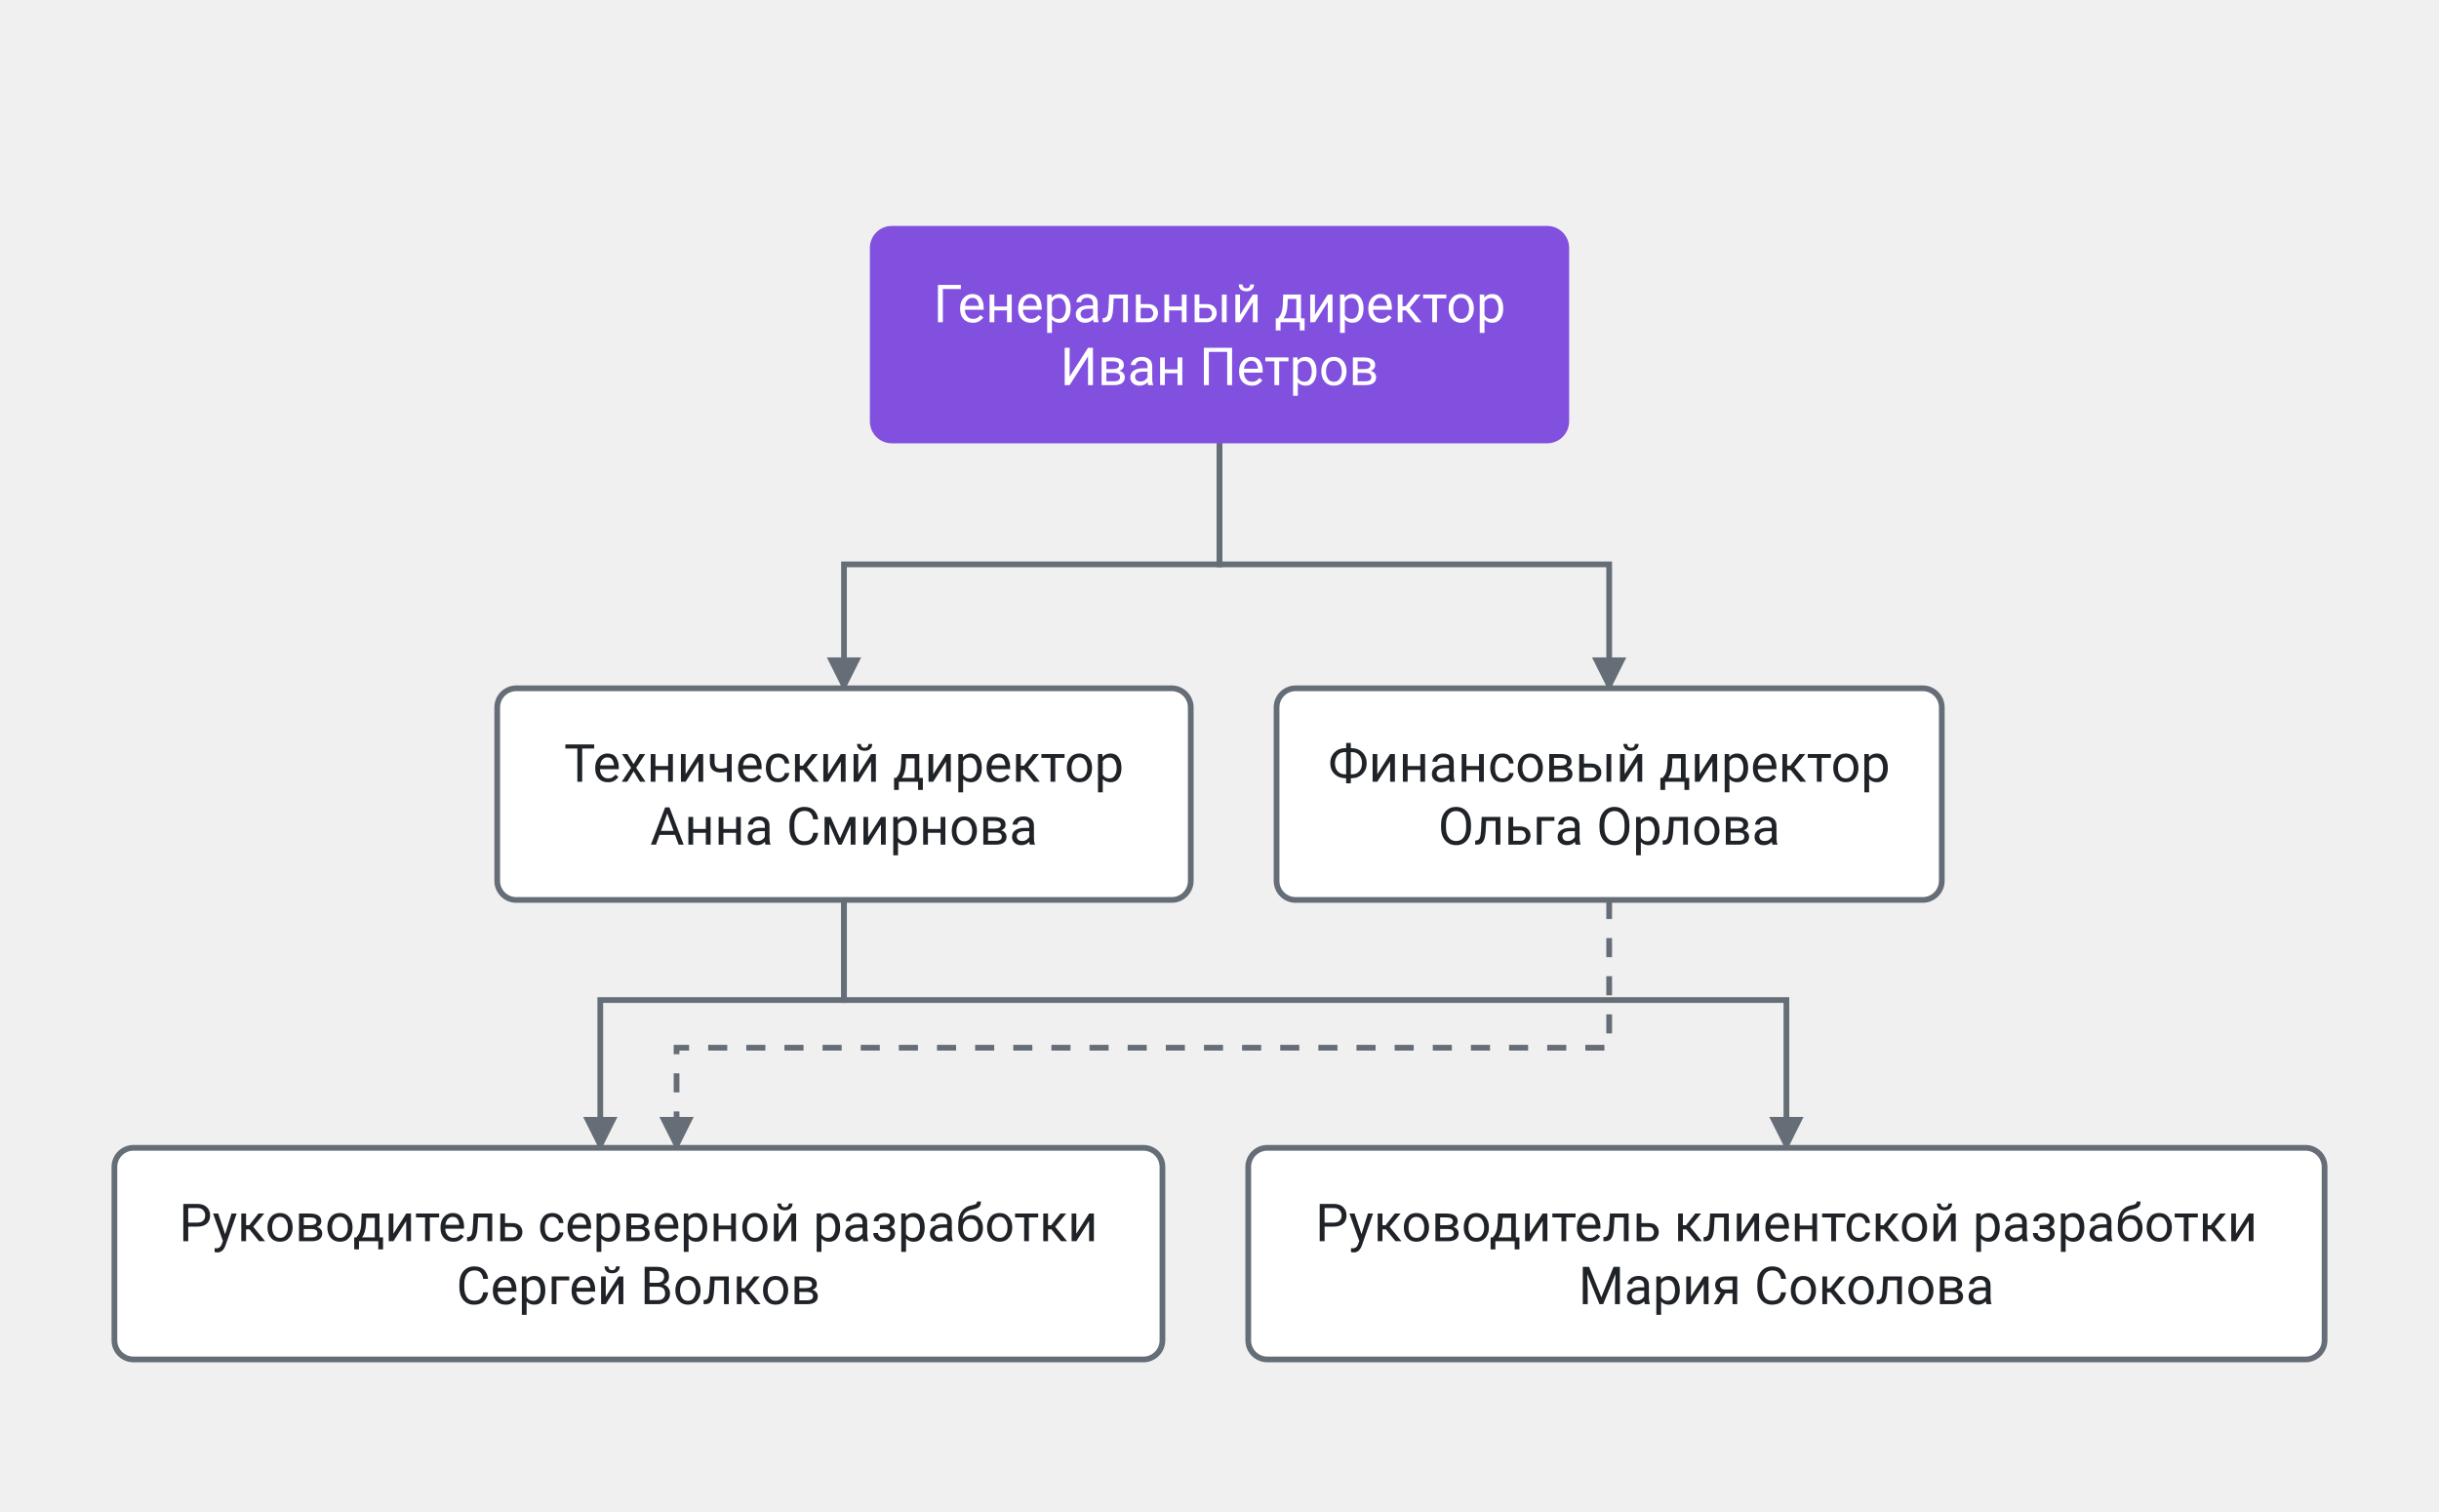
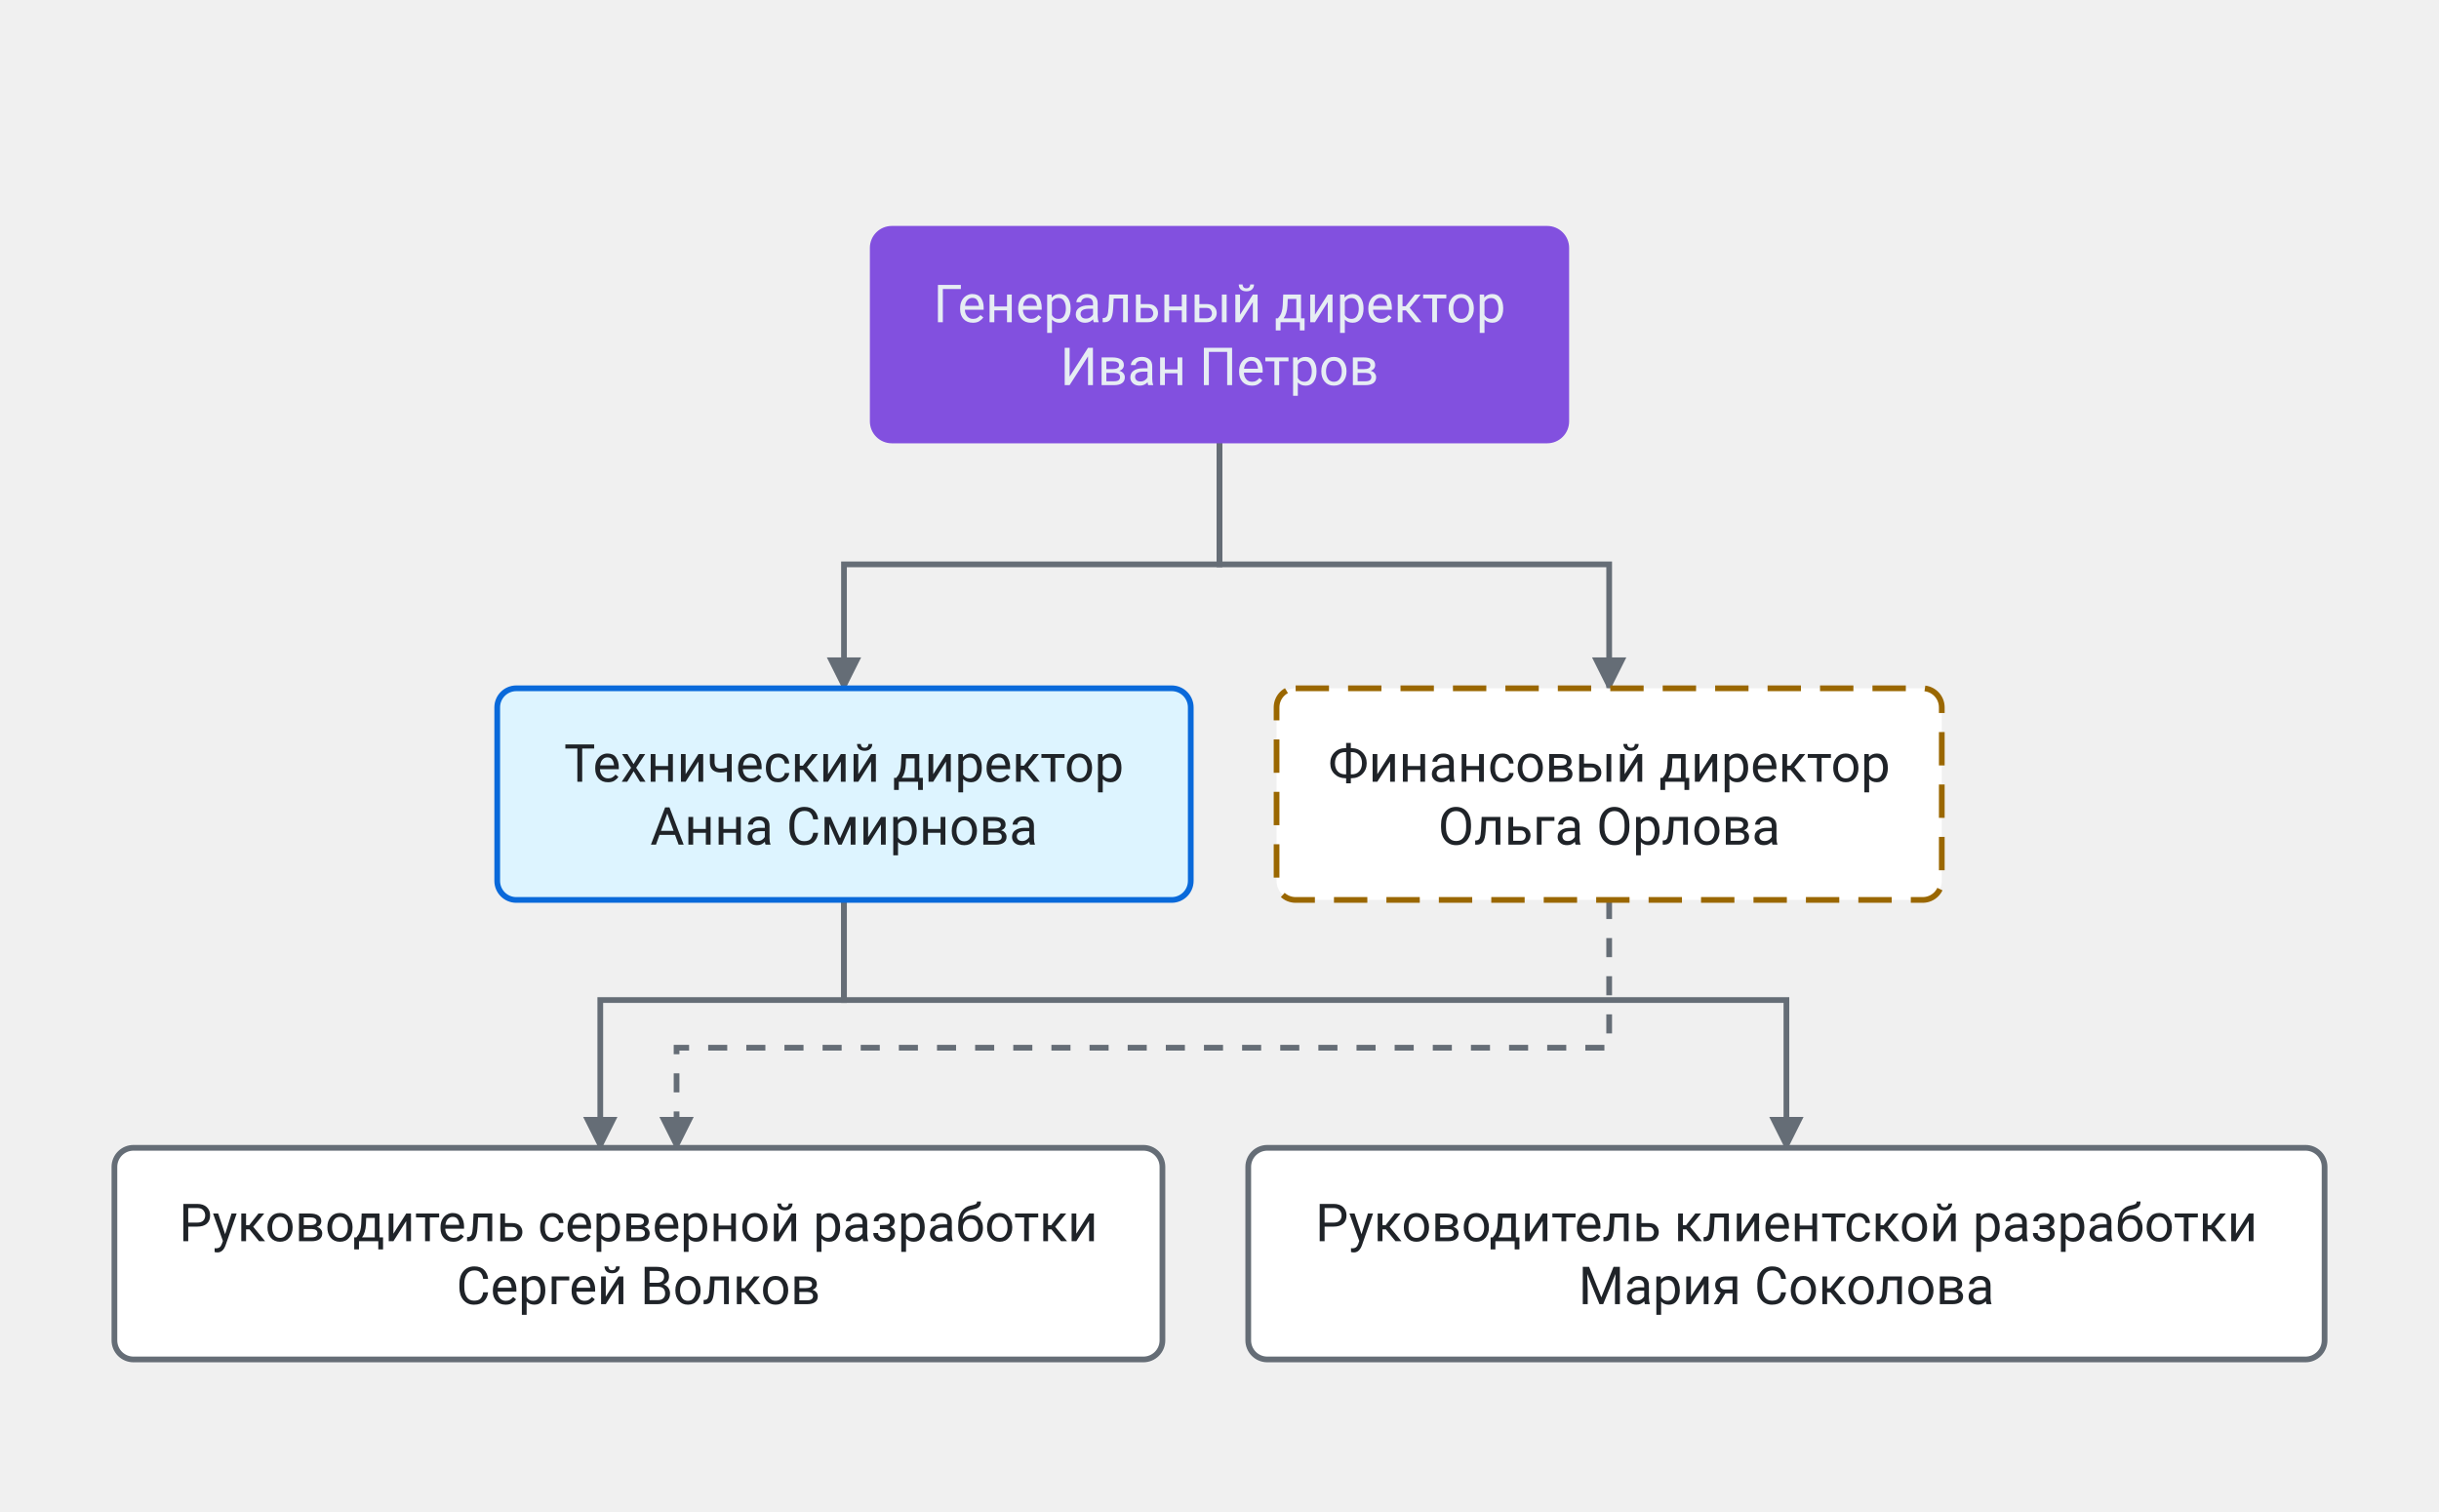
<svg xmlns="http://www.w3.org/2000/svg" viewBox="0 0 511.62 317.2" width="511.62" height="317.2" role="img" font-family="system-ui, -apple-system, &quot;Segoe UI&quot;, Roboto, sans-serif">
  <defs>
    <marker id="ext-org-arrow" viewBox="0 0 10 10" refX="9" refY="5" markerWidth="6" markerHeight="6" orient="auto-start-reverse">
      <path d="M 0 0 L 10 5 L 0 10 z" fill="#656d76" />
    </marker>
  </defs>
  <path d="M 255.81 92.4 L 255.81 118.4 L 177.04 118.4 L 177.04 144.4" fill="none" stroke="#656d76" stroke-width="1.2" marker-end="url(#ext-org-arrow)" />
  <path d="M 255.81 92.4 L 255.81 118.4 L 337.55 118.4 L 337.55 144.4" fill="none" stroke="#656d76" stroke-width="1.2" marker-end="url(#ext-org-arrow)" />
  <path d="M 177.04 188.8 L 177.04 209.8 L 125.92 209.8 L 125.92 240.8" fill="none" stroke="#656d76" stroke-width="1.2" marker-end="url(#ext-org-arrow)" />
  <path d="M 177.04 188.8 L 177.04 209.8 L 374.73 209.8 L 374.73 240.8" fill="none" stroke="#656d76" stroke-width="1.2" marker-end="url(#ext-org-arrow)" />
  <path d="M 337.55 188.8 L 337.55 219.8 L 141.92 219.8 L 141.92 240.8" fill="none" stroke="#656d76" stroke-width="1.2" marker-end="url(#ext-org-arrow)" stroke-dasharray="4 4" />
  <rect x="183.07" y="48" width="145.48" height="44.4" fill="#8250df" stroke="#8250df" stroke-width="1.2" rx="4" />
-   <text x="255.81" y="67.6" fill="#ffffff" font-size="11" text-anchor="middle">Генеральный директор</text>
-   <text x="255.81" y="80.8" fill="#ffffff" font-size="11" text-anchor="middle">Иван Петров</text>
-   <rect x="104.3" y="144.4" width="145.48" height="44.4" fill="#ffffff" stroke="#656d76" stroke-width="1.2" rx="4" />
+   <text x="255.81" y="67.6" fill="#e6edf3" font-size="11" text-anchor="middle">Генеральный директор</text>
+   <text x="255.81" y="80.8" fill="#e6edf3" font-size="11" text-anchor="middle">Иван Петров</text>
+   <rect x="104.3" y="144.4" width="145.48" height="44.4" fill="#ddf4ff" stroke="#0969da" stroke-width="1.2" rx="4" />
  <text x="177.04" y="164" fill="#1f2328" font-size="11" text-anchor="middle">Технический директор</text>
  <text x="177.04" y="177.2" fill="#1f2328" font-size="11" text-anchor="middle">Анна Смирнова</text>
-   <rect x="267.78" y="144.4" width="139.54" height="44.4" fill="#ffffff" stroke="#656d76" stroke-width="1.2" rx="4" />
+   <rect x="267.78" y="144.4" width="139.54" height="44.4" fill="#ffffff" stroke="#9a6700" stroke-width="1.2" stroke-dasharray="7 4" rx="4" />
  <text x="337.55" y="164" fill="#1f2328" font-size="11" text-anchor="middle">Финансовый директор</text>
  <text x="337.55" y="177.2" fill="#1f2328" font-size="11" text-anchor="middle">Ольга Орлова</text>
  <rect x="24" y="240.8" width="219.84" height="44.4" fill="#ffffff" stroke="#656d76" stroke-width="1.2" rx="4" />
  <text x="133.92" y="260.4" fill="#1f2328" font-size="11" text-anchor="middle">Руководитель серверной разработки</text>
  <text x="133.92" y="273.6" fill="#1f2328" font-size="11" text-anchor="middle">Сергей Волков</text>
  <rect x="261.84" y="240.8" width="225.78" height="44.4" fill="#ffffff" stroke="#656d76" stroke-width="1.2" rx="4" />
  <text x="374.73" y="260.4" fill="#1f2328" font-size="11" text-anchor="middle">Руководитель клиентской разработки</text>
  <text x="374.73" y="273.6" fill="#1f2328" font-size="11" text-anchor="middle">Мария Соколова</text>
</svg>
